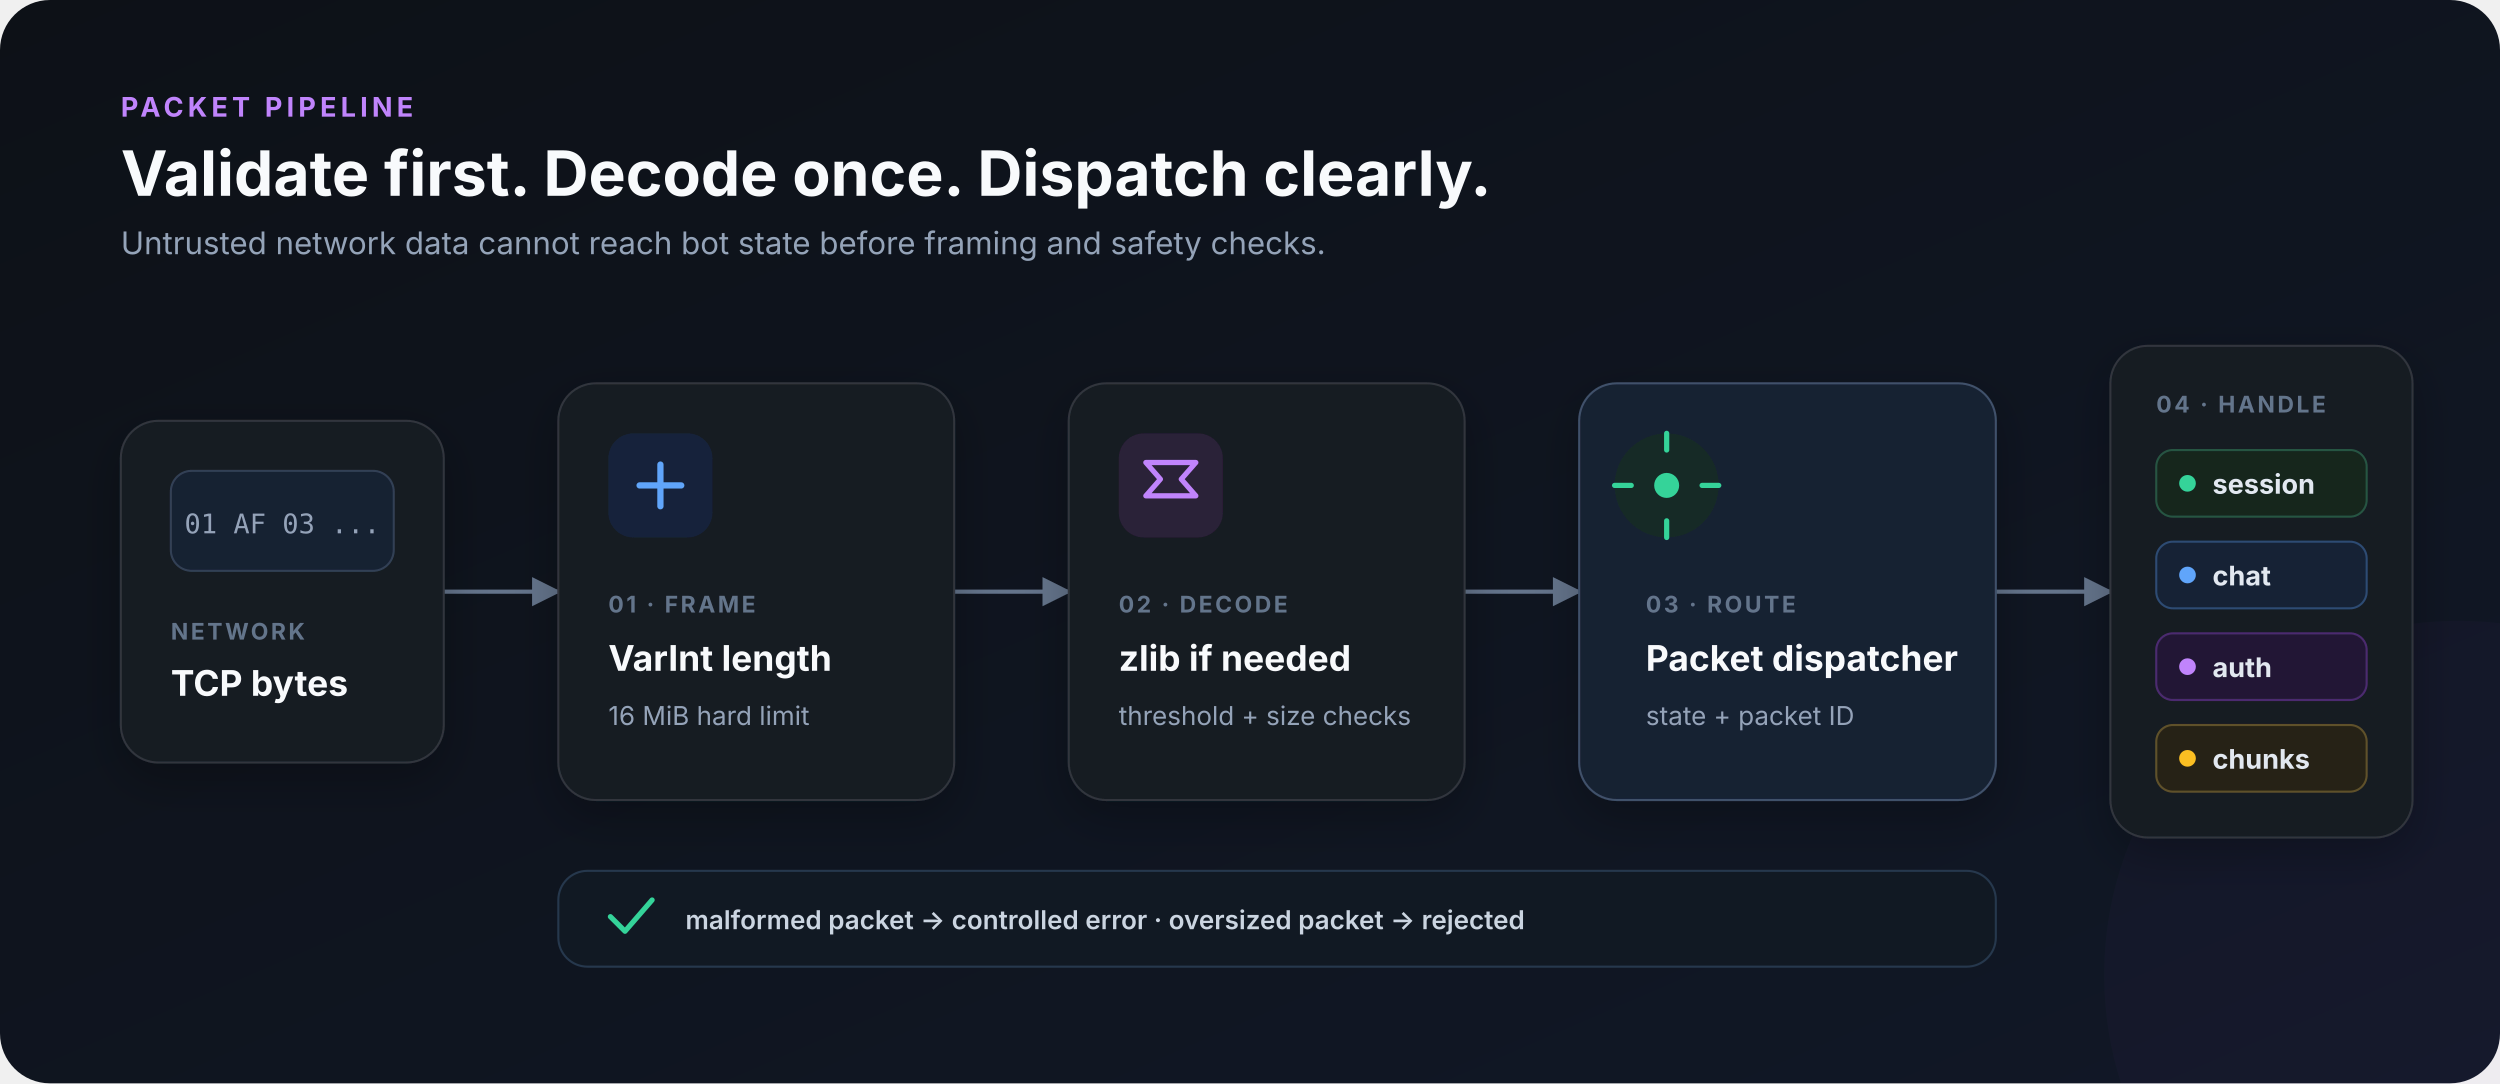
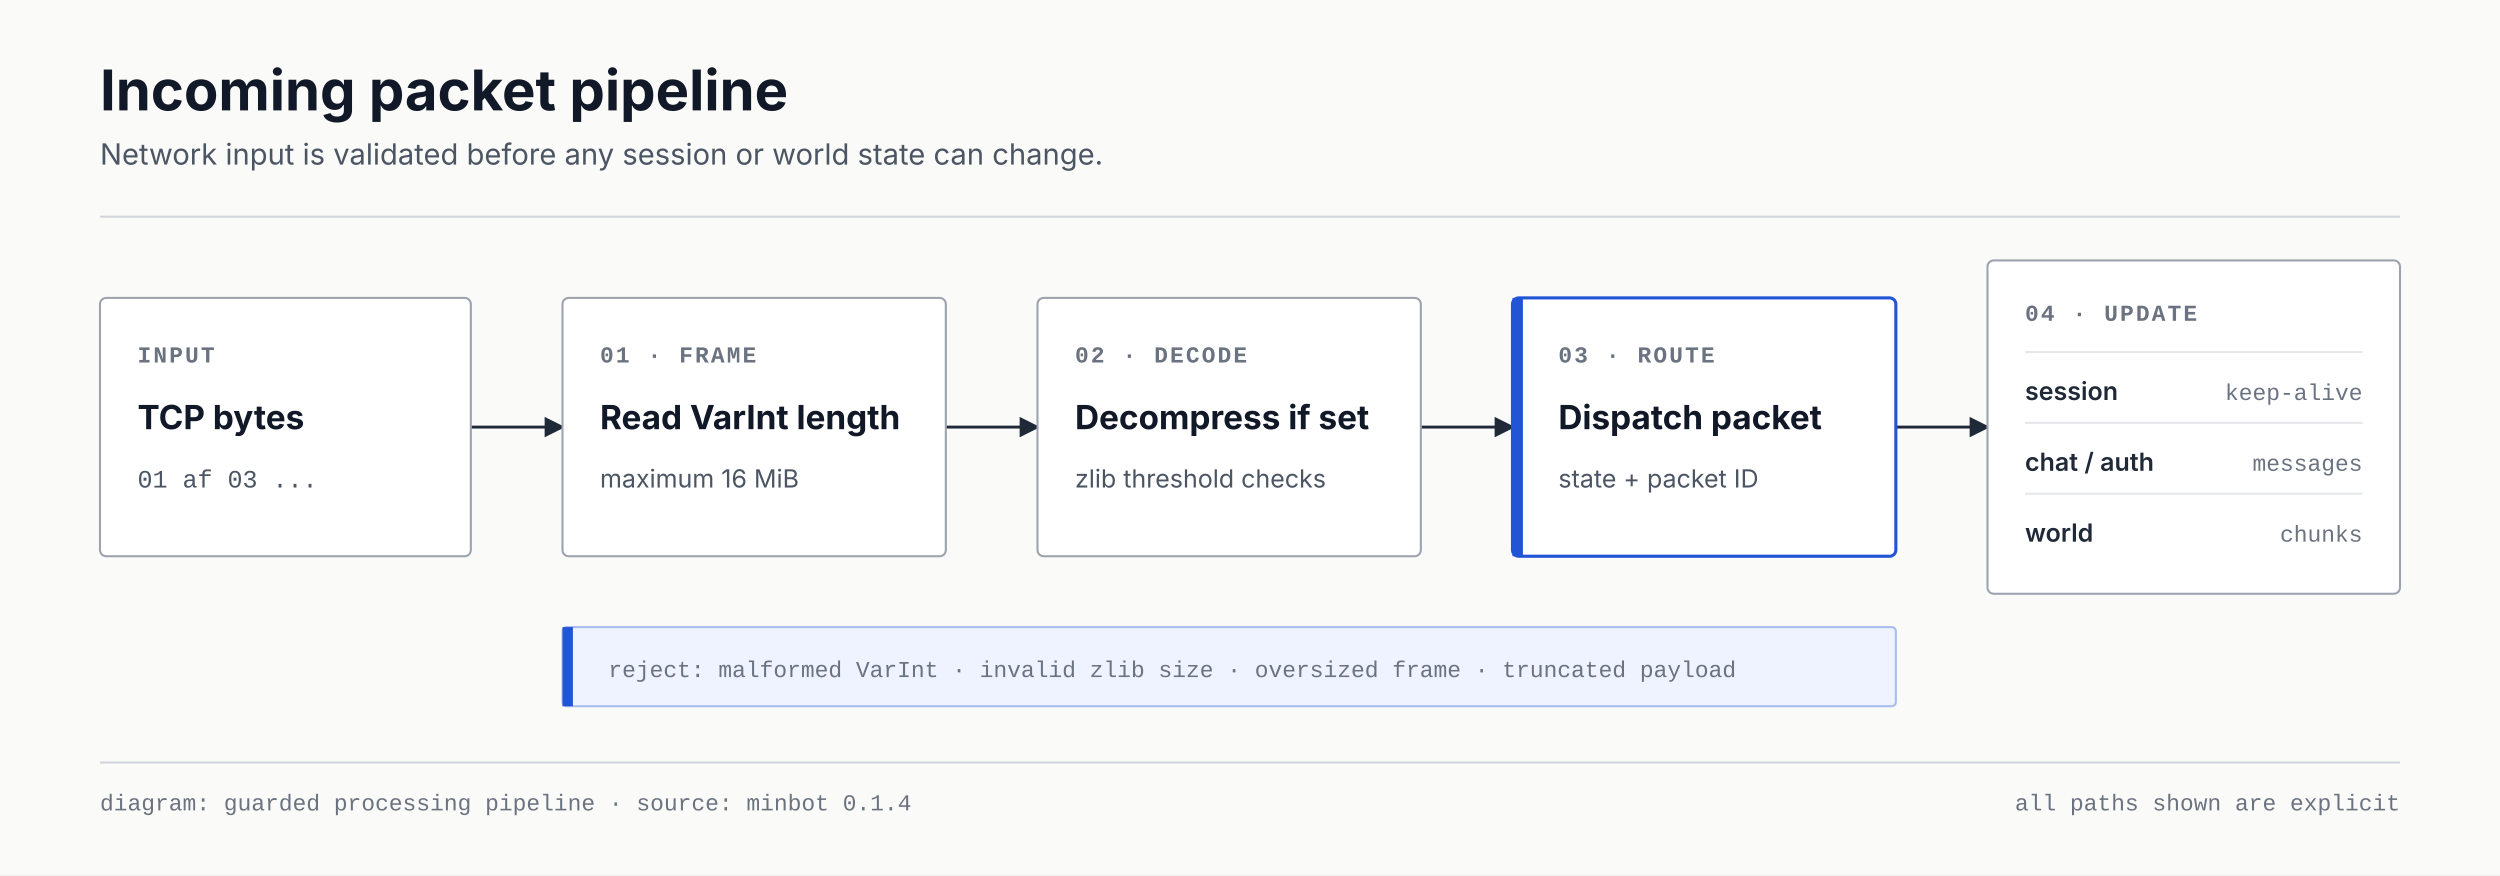
- <svg xmlns="http://www.w3.org/2000/svg" width="1200" height="520" viewBox="0 0 1200 520" role="img" aria-labelledby="title description">
+ <svg xmlns="http://www.w3.org/2000/svg" width="1200" height="420" viewBox="0 0 1200 420" role="img" aria-labelledby="title description">
  <defs>
-     <linearGradient id="background" x1="0" y1="0" x2="1" y2="1">
-       <stop offset="0" stop-color="#0d1117" />
-       <stop offset="1" stop-color="#111827" />
-     </linearGradient>
-     <filter id="shadow" x="-20%" y="-20%" width="140%" height="140%">
-       <feDropShadow dx="0" dy="8" stdDeviation="11" flood-color="#000000" flood-opacity="0.25" />
-     </filter>
-     <marker id="arrow" viewBox="0 0 10 10" refX="9" refY="5" markerWidth="7" markerHeight="7" orient="auto">
-       <path d="M0 0 10 5 0 10Z" fill="#64748b" />
+     <marker id="arrow" viewBox="0 0 8 8" refX="7" refY="4" markerWidth="7" markerHeight="7" orient="auto">
+       <path d="M0 0 8 4 0 8Z" fill="#1f2937" />
    </marker>
    <style>
-       .font { font-family: Inter, "Segoe UI", Arial, sans-serif; }
-       .eyebrow { font-size: 13px; font-weight: 700; letter-spacing: 2px; fill: #c084fc; }
-       .heading { font-size: 30px; font-weight: 700; fill: #f8fafc; }
-       .subtitle { font-size: 15px; fill: #94a3b8; }
-       .label { font-size: 11px; font-weight: 700; letter-spacing: 1.2px; fill: #64748b; }
-       .title { font-size: 17px; font-weight: 700; fill: #f8fafc; }
-       .copy { font-size: 12.5px; fill: #94a3b8; }
-       .handler { font-size: 13px; font-weight: 650; fill: #e2e8f0; }
+       .sans { font-family: Inter, "Segoe UI", Arial, sans-serif; }
+       .mono { font-family: "SFMono-Regular", Consolas, "Liberation Mono", monospace; }
+       .heading { font-size: 27px; font-weight: 650; fill: #111827; }
+       .sub { font-size: 14px; fill: #4b5563; }
+       .index { font-size: 11px; font-weight: 700; letter-spacing: 1px; fill: #6b7280; }
+       .name { font-size: 16px; font-weight: 650; fill: #111827; }
+       .copy { font-size: 12px; fill: #4b5563; }
+       .row { font-size: 12px; font-weight: 600; fill: #1f2937; }
+       .small { font-size: 11px; fill: #6b7280; }
    </style>
  </defs>
-   <rect width="1200" height="520" rx="24" fill="url(#background)" />
-   <circle cx="1180" cy="468" r="170" fill="#a855f7" opacity="0.025" />
-   <g class="font">
-     <text x="58" y="56" class="eyebrow">PACKET PIPELINE</text>
-     <text x="58" y="94" class="heading">Validate first. Decode once. Dispatch clearly.</text>
-     <text x="58" y="122" class="subtitle">Untrusted network data cannot reach bot state before framing and safety checks.</text>
-     <path d="M213 284 H268" stroke="#64748b" stroke-width="2" marker-end="url(#arrow)" />
-     <path d="M458 284 H513" stroke="#64748b" stroke-width="2" marker-end="url(#arrow)" />
-     <path d="M703 284 H758" stroke="#64748b" stroke-width="2" marker-end="url(#arrow)" />
-     <path d="M958 284 H1013" stroke="#64748b" stroke-width="2" marker-end="url(#arrow)" />
-     <g filter="url(#shadow)">
-       <rect x="58" y="202" width="155" height="164" rx="18" fill="#161b22" stroke="#30363d" />
-       <rect x="82" y="226" width="107" height="48" rx="10" fill="#172033" stroke="#334155" />
-       <text x="135.5" y="256" text-anchor="middle" font-family="ui-monospace, Consolas, monospace" font-size="13" fill="#94a3b8">01 AF 03 ...</text>
-       <text x="82" y="307" class="label">NETWORK</text>
-       <text x="82" y="334" class="title">TCP bytes</text>
-     </g>
-     <g filter="url(#shadow)">
-       <rect x="268" y="184" width="190" height="200" rx="18" fill="#161b22" stroke="#30363d" />
-       <rect x="292" y="208" width="50" height="50" rx="12" fill="#17243a" />
-       <path d="M307 233 H327 M317 223 V243" stroke="#60a5fa" stroke-width="3" stroke-linecap="round" />
-       <text x="292" y="294" class="label">01 · FRAME</text>
-       <text x="292" y="322" class="title">VarInt length</text>
-       <text x="292" y="348" class="copy">16 MiB hard limit</text>
-     </g>
-     <g filter="url(#shadow)">
-       <rect x="513" y="184" width="190" height="200" rx="18" fill="#161b22" stroke="#30363d" />
-       <rect x="537" y="208" width="50" height="50" rx="12" fill="#2a2037" />
-       <path d="M550 222 H574 L567 230 574 238 H550 L557 230Z" fill="none" stroke="#c084fc" stroke-width="2.5" stroke-linejoin="round" />
-       <text x="537" y="294" class="label">02 · DECODE</text>
-       <text x="537" y="322" class="title">zlib if needed</text>
-       <text x="537" y="348" class="copy">threshold + size checks</text>
-     </g>
-     <g filter="url(#shadow)">
-       <rect x="758" y="184" width="200" height="200" rx="18" fill="#172033" stroke="#40516a" />
-       <circle cx="800" cy="233" r="25" fill="#152b27" />
-       <circle cx="800" cy="233" r="6" fill="#34d399" />
-       <path d="M800 216 V208 M800 258 V250 M783 233 H775 M825 233 H817" stroke="#34d399" stroke-width="2.5" stroke-linecap="round" />
-       <text x="790" y="294" class="label">03 · ROUTE</text>
-       <text x="790" y="322" class="title">Packet dispatcher</text>
-       <text x="790" y="348" class="copy">state + packet ID</text>
-     </g>
-     <g filter="url(#shadow)">
-       <rect x="1013" y="166" width="145" height="236" rx="18" fill="#161b22" stroke="#30363d" />
-       <text x="1035" y="198" class="label">04 · HANDLE</text>
-       <rect x="1035" y="216" width="101" height="32" rx="8" fill="#14251f" stroke="#285442" />
-       <circle cx="1050" cy="232" r="4" fill="#34d399" />
-       <text x="1062" y="237" class="handler">session</text>
-       <rect x="1035" y="260" width="101" height="32" rx="8" fill="#172336" stroke="#2d4b73" />
-       <circle cx="1050" cy="276" r="4" fill="#60a5fa" />
-       <text x="1062" y="281" class="handler">chat</text>
-       <rect x="1035" y="304" width="101" height="32" rx="8" fill="#231936" stroke="#4c2c6f" />
-       <circle cx="1050" cy="320" r="4" fill="#c084fc" />
-       <text x="1062" y="325" class="handler">auth</text>
-       <rect x="1035" y="348" width="101" height="32" rx="8" fill="#282317" stroke="#5f512b" />
-       <circle cx="1050" cy="364" r="4" fill="#fbbf24" />
-       <text x="1062" y="369" class="handler">chunks</text>
-     </g>
-     <rect x="268" y="418" width="690" height="46" rx="14" fill="#111923" stroke="#26384d" />
-     <path d="M293 440 L300 447 313 432" fill="none" stroke="#34d399" stroke-width="2.5" stroke-linecap="round" stroke-linejoin="round" />
-     <text x="329" y="446" font-size="12.5" font-weight="600" fill="#cbd5e1">malformed packet → controlled error · oversized packet → rejected</text>
+   <rect width="1200" height="420" fill="#fafaf8" />
+   <g class="sans">
+     <text x="48" y="53" class="heading">Incoming packet pipeline</text>
+     <text x="48" y="79" class="sub">Network input is validated before any session or world state can change.</text>
+     <line x1="48" y1="104" x2="1152" y2="104" stroke="#d1d5db" />
+     <line x1="226" y1="205" x2="270" y2="205" stroke="#1f2937" stroke-width="1.4" marker-end="url(#arrow)" />
+     <line x1="454" y1="205" x2="498" y2="205" stroke="#1f2937" stroke-width="1.4" marker-end="url(#arrow)" />
+     <line x1="682" y1="205" x2="726" y2="205" stroke="#1f2937" stroke-width="1.4" marker-end="url(#arrow)" />
+     <line x1="910" y1="205" x2="954" y2="205" stroke="#1f2937" stroke-width="1.4" marker-end="url(#arrow)" />
+     <rect x="48" y="143" width="178" height="124" rx="3" fill="#ffffff" stroke="#9ca3af" />
+     <text x="66" y="174" class="mono index">INPUT</text>
+     <text x="66" y="206" class="name">TCP bytes</text>
+     <text x="66" y="234" class="mono copy">01 af 03 ...</text>
+     <rect x="270" y="143" width="184" height="124" rx="3" fill="#ffffff" stroke="#9ca3af" />
+     <text x="288" y="174" class="mono index">01 · FRAME</text>
+     <text x="288" y="206" class="name">Read VarInt length</text>
+     <text x="288" y="234" class="copy">maximum 16 MiB</text>
+     <rect x="498" y="143" width="184" height="124" rx="3" fill="#ffffff" stroke="#9ca3af" />
+     <text x="516" y="174" class="mono index">02 · DECODE</text>
+     <text x="516" y="206" class="name">Decompress if set</text>
+     <text x="516" y="234" class="copy">zlib threshold checks</text>
+     <rect x="726" y="143" width="184" height="124" rx="3" fill="#ffffff" stroke="#2255d6" stroke-width="1.5" />
+     <rect x="726" y="143" width="5" height="124" fill="#2255d6" />
+     <text x="748" y="174" class="mono index" fill="#2255d6">03 · ROUTE</text>
+     <text x="748" y="206" class="name">Dispatch packet</text>
+     <text x="748" y="234" class="copy">state + packet ID</text>
+     <rect x="954" y="125" width="198" height="160" rx="3" fill="#ffffff" stroke="#9ca3af" />
+     <text x="972" y="154" class="mono index">04 · UPDATE</text>
+     <line x1="972" y1="169" x2="1134" y2="169" stroke="#e5e7eb" />
+     <text x="972" y="192" class="row">session</text>
+     <text x="1134" y="192" text-anchor="end" class="mono small">keep-alive</text>
+     <line x1="972" y1="203" x2="1134" y2="203" stroke="#e5e7eb" />
+     <text x="972" y="226" class="row">chat / auth</text>
+     <text x="1134" y="226" text-anchor="end" class="mono small">messages</text>
+     <line x1="972" y1="237" x2="1134" y2="237" stroke="#e5e7eb" />
+     <text x="972" y="260" class="row">world</text>
+     <text x="1134" y="260" text-anchor="end" class="mono small">chunks</text>
+     <rect x="270" y="301" width="640" height="38" rx="2" fill="#eef3ff" stroke="#a8bcef" />
+     <rect x="270" y="301" width="5" height="38" fill="#2255d6" />
+     <text x="292" y="325" class="mono small" fill="#173f9f">reject: malformed VarInt · invalid zlib size · oversized frame · truncated payload</text>
+     <line x1="48" y1="366" x2="1152" y2="366" stroke="#d1d5db" />
+     <text x="48" y="389" class="mono small">diagram: guarded processing pipeline · source: minbot 0.1.4</text>
+     <text x="1152" y="389" text-anchor="end" class="mono small">all paths shown are explicit</text>
  </g>
</svg>
